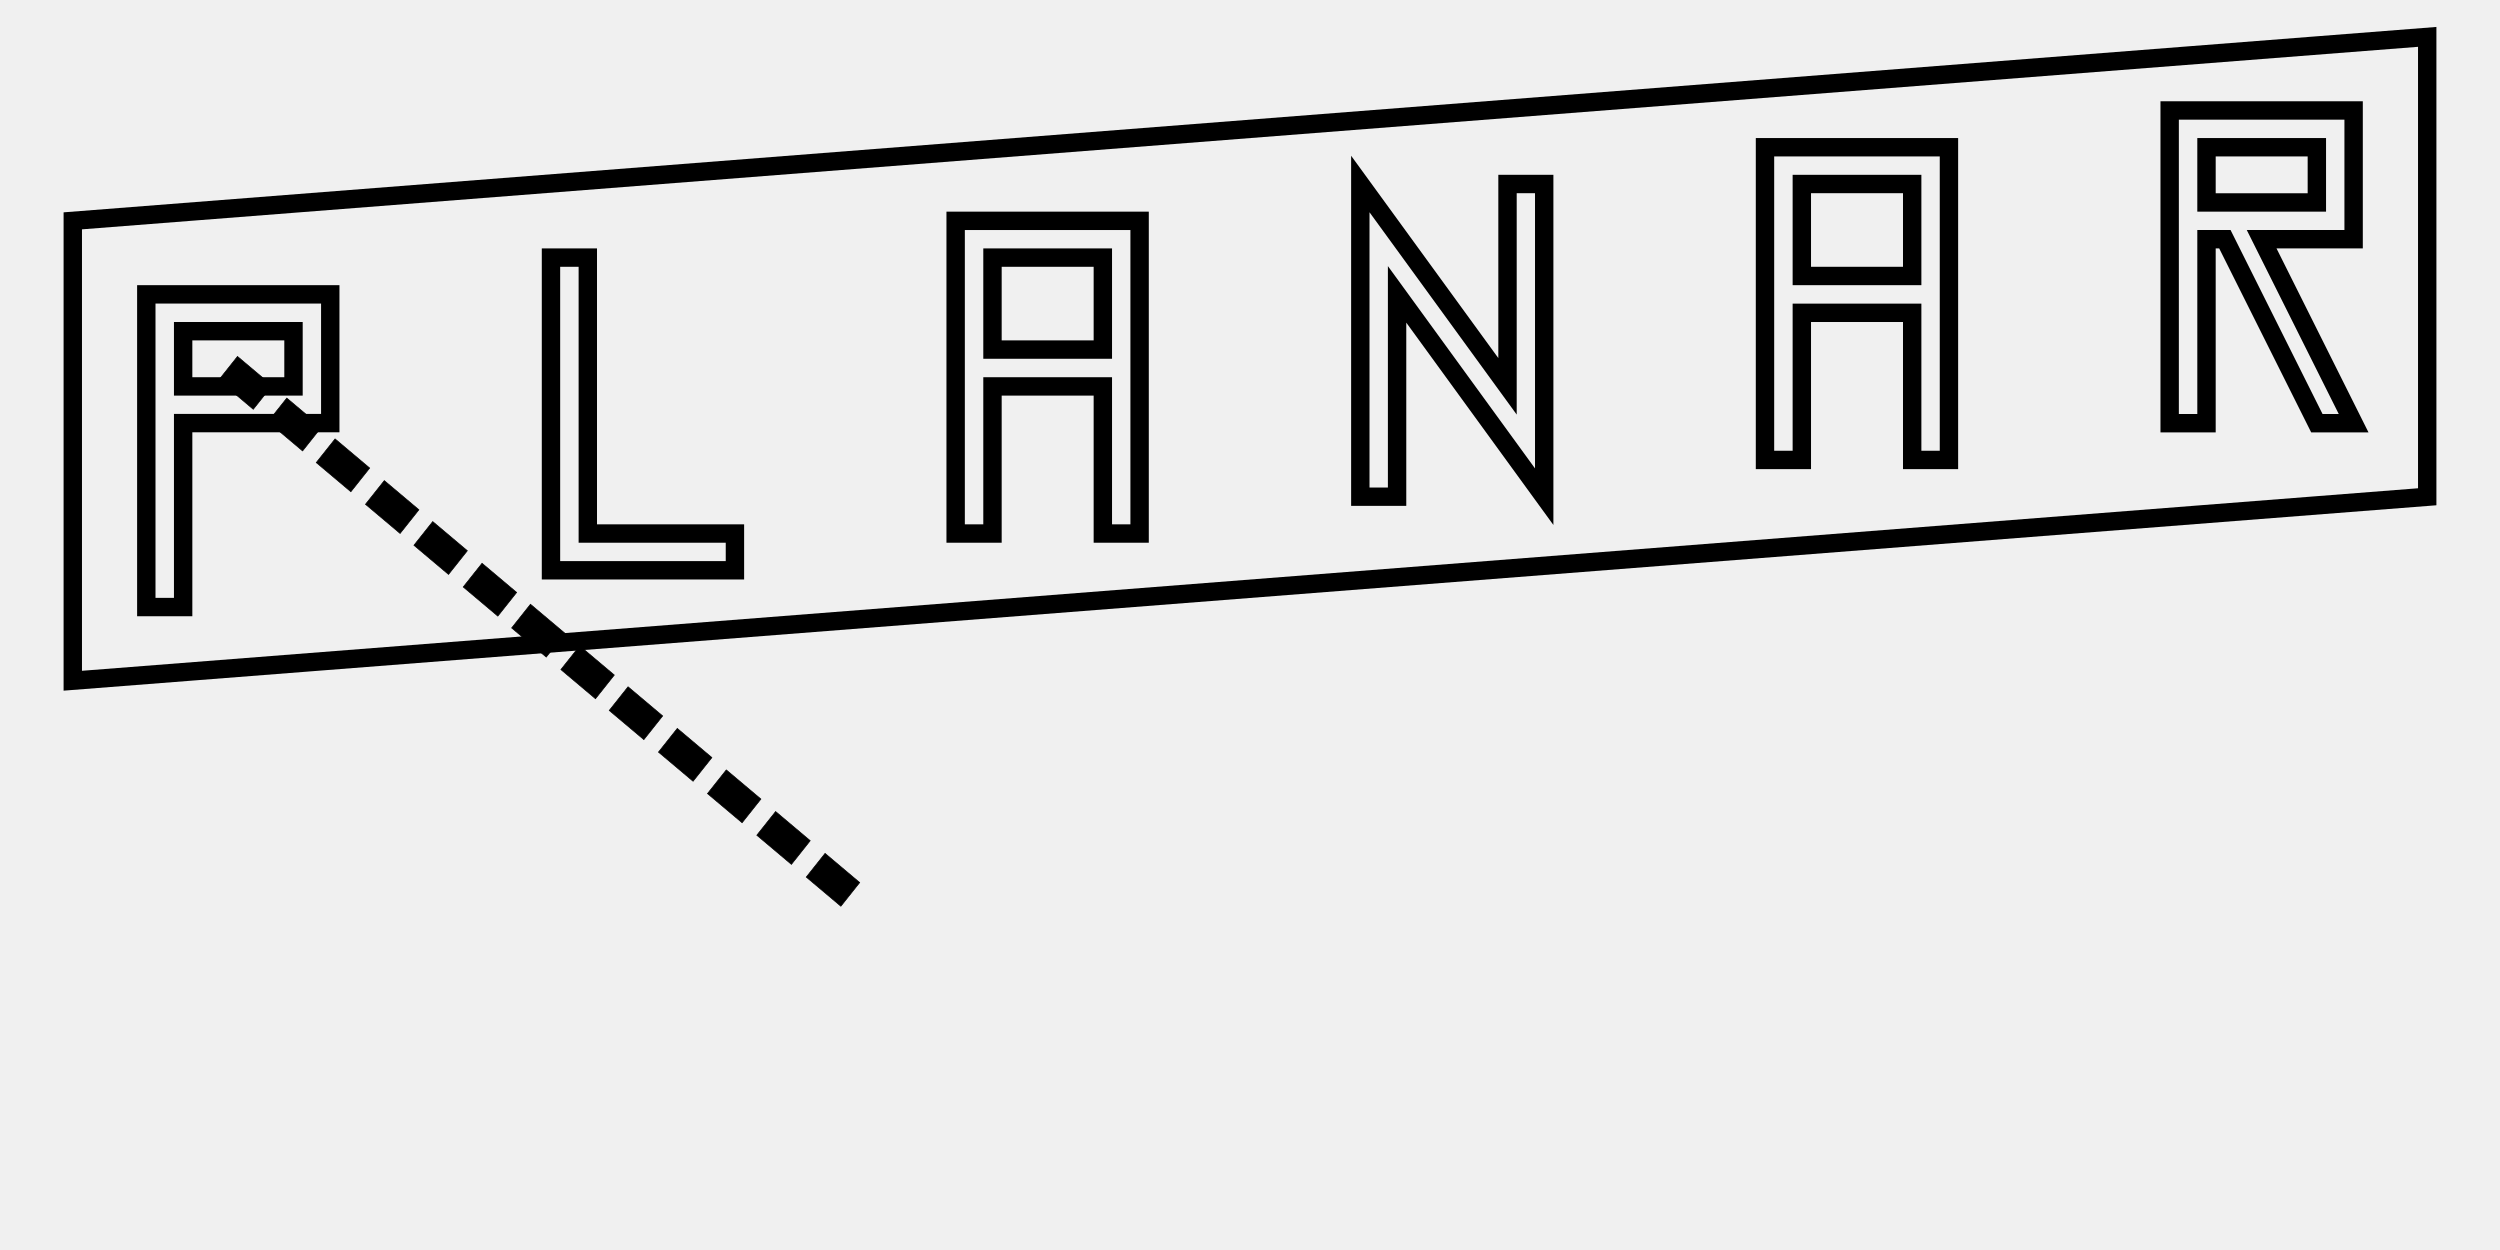
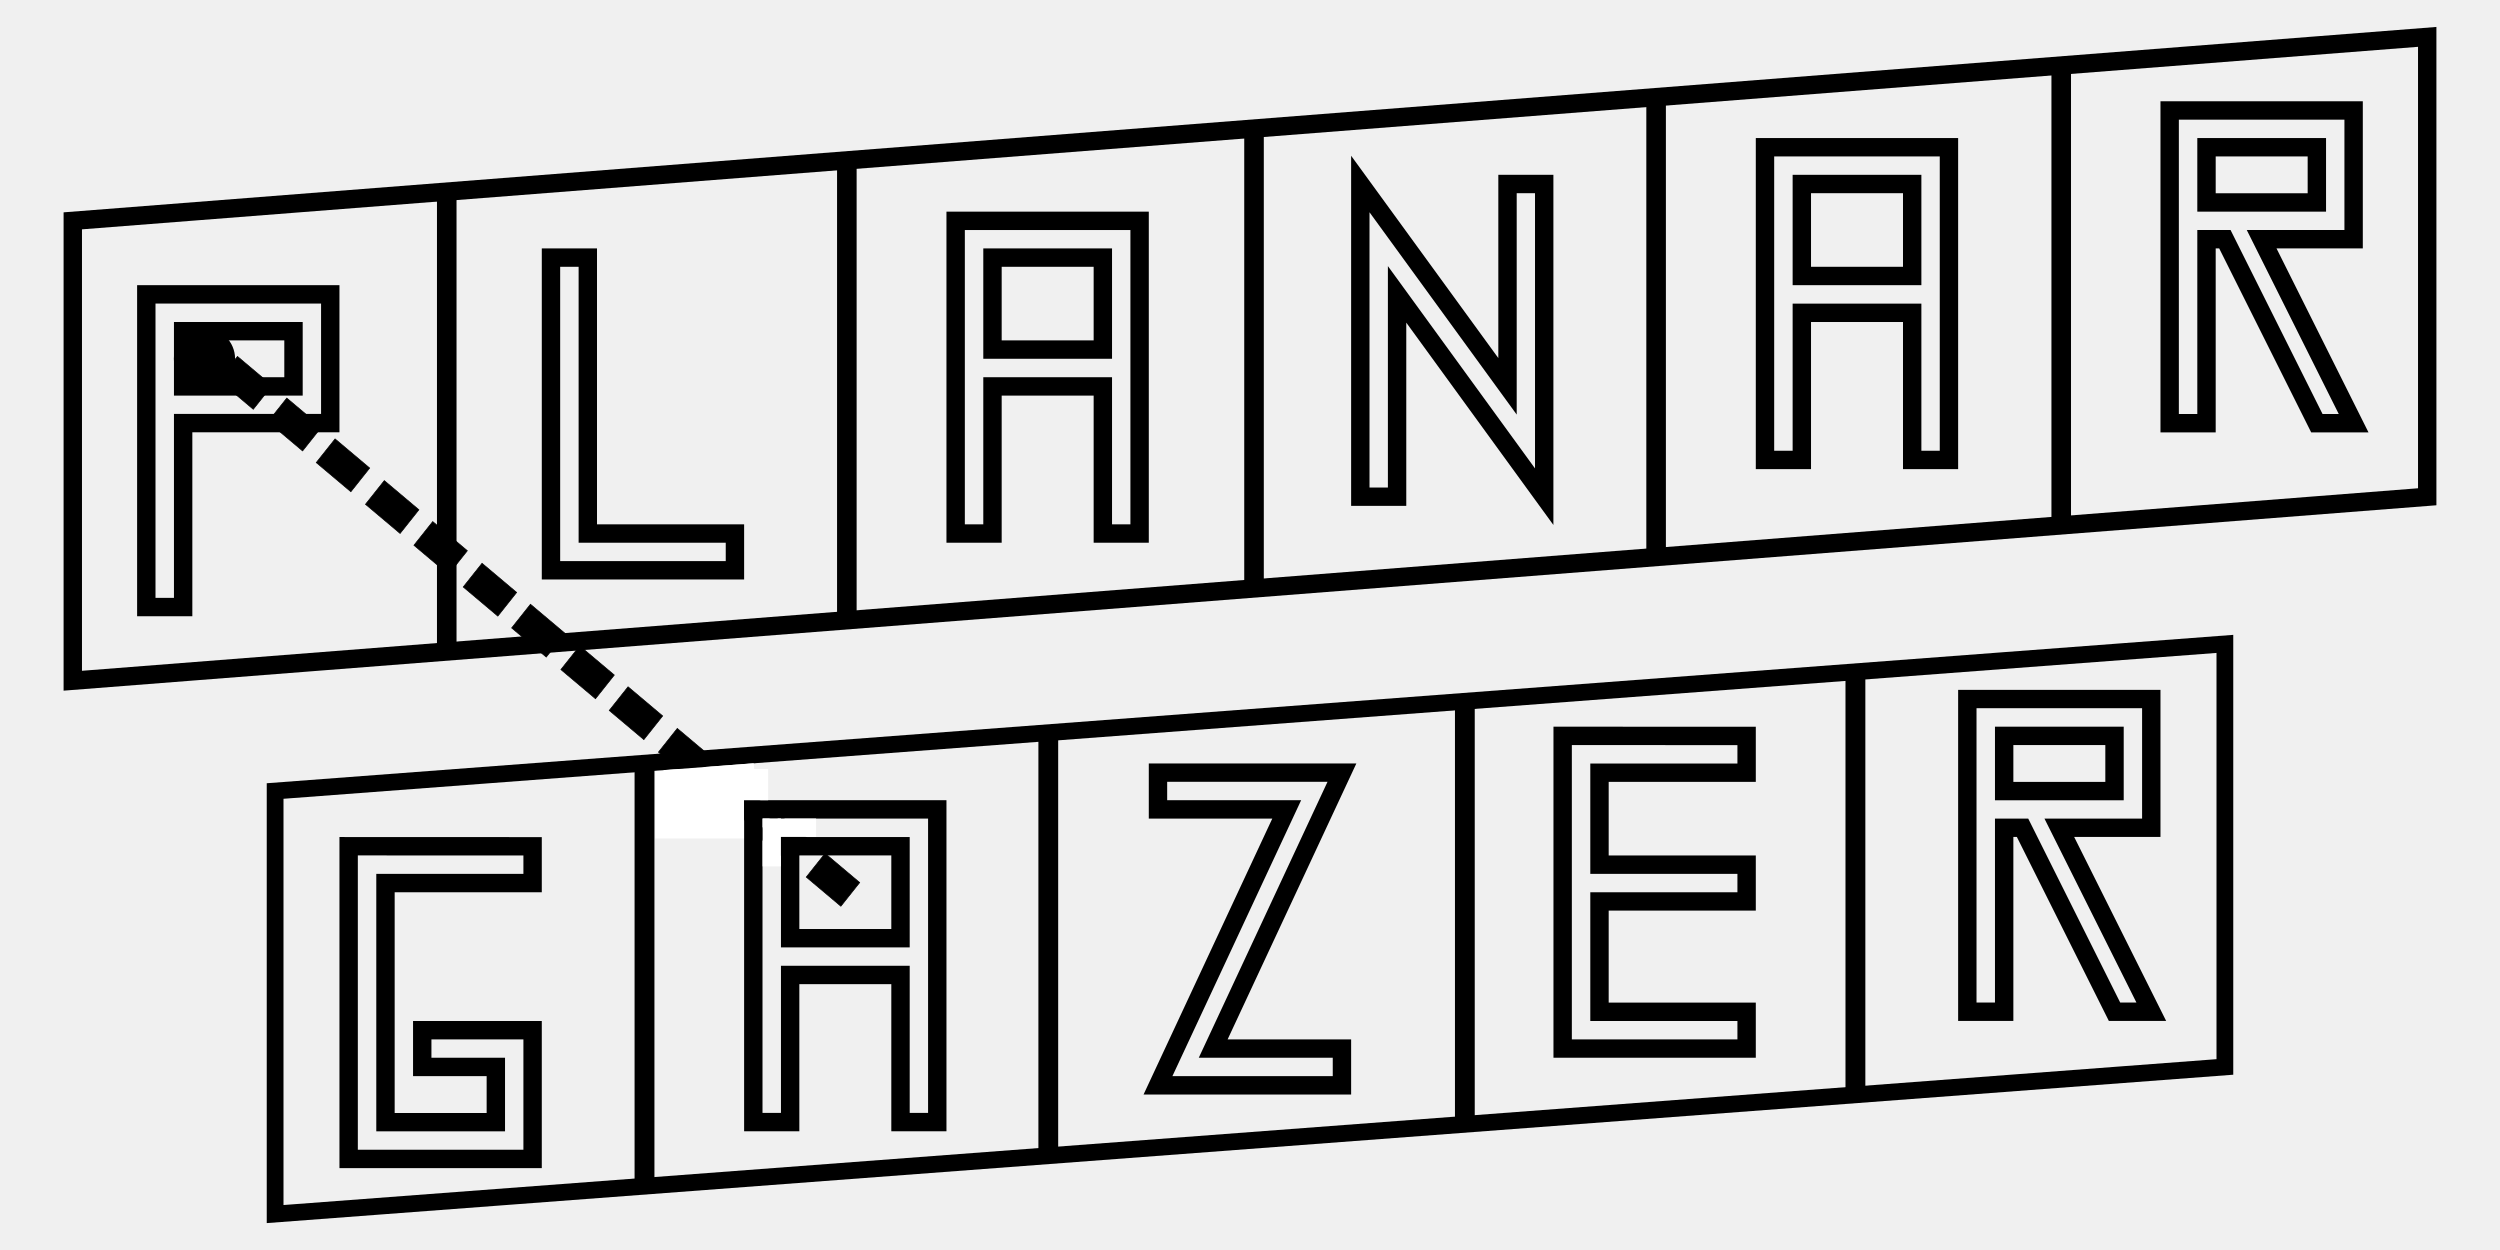
<svg xmlns="http://www.w3.org/2000/svg" width="128" height="64" viewBox="0 0 33.867 16.933" version="1.1" id="svg8">
  <defs id="defs2" />
  <g id="layer1" transform="translate(0,-280.0666)">
-     <path style="fill:none;stroke:#000000;stroke-width:0.249px;stroke-linecap:butt;stroke-linejoin:miter;stroke-opacity:1" d="m 0.986,283.058 31.895,-2.492 v 6.23 l -31.895,2.492 z" id="path3694-9" />
-     <path style="fill:none;stroke:#000000;stroke-width:0.249px;stroke-linecap:butt;stroke-linejoin:miter;stroke-opacity:1" d="m 1.982,288.29 v -4.236 h 2.492 v 1.744 H 2.481 v 2.492 z" id="path3795" />
-     <path style="fill:none;stroke:#000000;stroke-width:0.249px;stroke-linecap:butt;stroke-linejoin:miter;stroke-opacity:1" d="m 7.464,283.556 v 4.236 h 2.492 v -0.498 H 7.963 v -3.738 z" id="path3797" />
-     <path style="fill:none;stroke:#000000;stroke-width:0.249px;stroke-linecap:butt;stroke-linejoin:miter;stroke-opacity:1" d="m 12.946,287.294 v -4.236 h 2.492 v 4.236 h -0.498 v -1.993 h -1.495 v 1.993 z" id="path3799" />
-     <path style="fill:none;stroke:#000000;stroke-width:0.249px;stroke-linecap:butt;stroke-linejoin:miter;stroke-opacity:1" d="m 13.445,284.802 h 1.495 v -1.246 h -1.495 z" id="path3801" />
-     <path style="fill:none;stroke:#000000;stroke-width:0.249px;stroke-linecap:butt;stroke-linejoin:miter;stroke-opacity:1" d="m 3.976,284.553 v 0.748 H 2.481 v -0.748 z" id="path3803" />
-     <path style="fill:none;stroke:#000000;stroke-width:0.249px;stroke-linecap:butt;stroke-linejoin:miter;stroke-opacity:1" d="m 23.91,286.297 v -4.236 h 2.492 v 4.236 h -0.498 v -1.993 H 24.409 v 1.993 z" id="path3799-9" />
-     <path style="fill:none;stroke:#000000;stroke-width:0.249px;stroke-linecap:butt;stroke-linejoin:miter;stroke-opacity:1" d="m 24.409,283.805 h 1.495 v -1.246 H 24.409 Z" id="path3801-8" />
-     <path style="fill:none;stroke:#000000;stroke-width:0.249px;stroke-linecap:butt;stroke-linejoin:miter;stroke-opacity:1" d="m 29.392,285.799 v -4.236 h 2.492 v 1.744 H 30.638 l 1.246,2.492 h -0.498 l -1.246,-2.492 h -0.249 v 2.492 z" id="path3864" />
-     <path style="fill:none;stroke:#000000;stroke-width:0.249px;stroke-linecap:butt;stroke-linejoin:miter;stroke-opacity:1" d="m 31.386,282.061 v 0.748 h -1.495 v -0.748 z" id="path3803-2" />
-     <path style="fill:none;stroke:#000000;stroke-width:0.249px;stroke-linecap:butt;stroke-linejoin:miter;stroke-opacity:1" d="m 18.428,282.559 v 4.236 h 0.498 v -2.741 l 1.993,2.741 v -4.236 H 20.422 v 2.741 z" id="path3945" />
    <path style="fill:none;stroke:none;stroke-width:0.055;stroke-linecap:butt;stroke-linejoin:miter;stroke-opacity:1;stroke-miterlimit:4;stroke-dasharray:none" d="m 2.54,284.589 15.856,13.412" id="path1246" />
    <path style="fill:#000000;fill-opacity:1;stroke:#000000;stroke-width:0.009;stroke-miterlimit:4;stroke-dasharray:none;stroke-opacity:1" d="m 11.177,291.627 0.469,0.395 -0.255,0.321 -0.469,-0.395 z" id="rect195-2" />
    <path style="fill:#000000;fill-opacity:1;stroke:#000000;stroke-width:0.009;stroke-miterlimit:4;stroke-dasharray:none;stroke-opacity:1" d="m 10.507,291.06 0.469,0.395 -0.255,0.321 -0.469,-0.395 z" id="rect195-2-2" />
    <path style="fill:#000000;fill-opacity:1;stroke:#000000;stroke-width:0.009;stroke-miterlimit:4;stroke-dasharray:none;stroke-opacity:1" d="m 9.839,290.496 0.469,0.395 -0.255,0.321 -0.469,-0.395 z" id="rect195-2-4" />
    <path style="fill:#000000;fill-opacity:1;stroke:#000000;stroke-width:0.009;stroke-miterlimit:4;stroke-dasharray:none;stroke-opacity:1" d="m 9.175,289.934 0.469,0.395 -0.255,0.321 -0.469,-0.395 z" id="rect195-2-1" />
    <path style="fill:#000000;fill-opacity:1;stroke:#000000;stroke-width:0.009;stroke-miterlimit:4;stroke-dasharray:none;stroke-opacity:1" d="m 8.508,289.37 0.469,0.395 -0.255,0.321 -0.469,-0.395 z" id="rect195-2-4-2" />
    <path style="fill:#000000;fill-opacity:1;stroke:#000000;stroke-width:0.009;stroke-miterlimit:4;stroke-dasharray:none;stroke-opacity:1" d="m 7.853,288.816 0.469,0.395 -0.255,0.321 -0.469,-0.395 z" id="rect195-2-9" />
    <path style="fill:#000000;fill-opacity:1;stroke:#000000;stroke-width:0.009;stroke-miterlimit:4;stroke-dasharray:none;stroke-opacity:1" d="m 7.186,288.252 0.469,0.395 -0.255,0.321 -0.469,-0.395 z" id="rect195-2-4-8" />
    <path style="fill:#000000;fill-opacity:1;stroke:#000000;stroke-width:0.009;stroke-miterlimit:4;stroke-dasharray:none;stroke-opacity:1" d="m 6.53,287.697 0.469,0.395 -0.255,0.321 -0.469,-0.395 z" id="rect195-2-7" />
    <path style="fill:#000000;fill-opacity:1;stroke:#000000;stroke-width:0.009;stroke-miterlimit:4;stroke-dasharray:none;stroke-opacity:1" d="m 5.862,287.132 0.469,0.395 -0.255,0.321 -0.469,-0.395 z" id="rect195-2-4-0" />
    <path style="fill:#000000;fill-opacity:1;stroke:#000000;stroke-width:0.009;stroke-miterlimit:4;stroke-dasharray:none;stroke-opacity:1" d="m 5.206,286.577 0.469,0.395 -0.255,0.321 -0.469,-0.395 z" id="rect195-2-91" />
    <path style="fill:#000000;fill-opacity:1;stroke:#000000;stroke-width:0.009;stroke-miterlimit:4;stroke-dasharray:none;stroke-opacity:1" d="m 4.539,286.012 0.469,0.395 -0.255,0.321 -0.469,-0.395 z" id="rect195-2-4-28" />
    <path style="fill:#000000;fill-opacity:1;stroke:#000000;stroke-width:0.009;stroke-miterlimit:4;stroke-dasharray:none;stroke-opacity:1" d="m 3.885,285.459 0.469,0.395 -0.255,0.321 -0.469,-0.395 z" id="rect195-2-5" />
    <path style="fill:#000000;fill-opacity:1;stroke:#000000;stroke-width:0.009;stroke-miterlimit:4;stroke-dasharray:none;stroke-opacity:1" d="m 3.217,284.895 0.469,0.395 -0.255,0.321 -0.469,-0.395 z" id="rect195-2-4-89" />
+     <path style="fill:none;stroke:#000000;stroke-width:0.227px;stroke-linecap:butt;stroke-linejoin:miter;stroke-opacity:1" d="m 3.727,290.782 26.413,-1.993 v 5.731 l -26.413,1.993 z" id="path3694" />
+     <path style="fill:none;stroke:#000000;stroke-width:0.249px;stroke-linecap:butt;stroke-linejoin:miter;stroke-opacity:1" d="m 0.986,283.058 31.895,-2.492 v 6.23 l -31.895,2.492 z" id="path3694-9-1" />
+     <path style="fill:none;stroke:#000000;stroke-width:0.249px;stroke-linecap:butt;stroke-linejoin:miter;stroke-opacity:1" d="m 1.982,288.29 v -4.236 h 2.492 v 1.744 H 2.481 v 2.492 z" id="path3795-9" />
+     <path style="fill:none;stroke:#000000;stroke-width:0.249px;stroke-linecap:butt;stroke-linejoin:miter;stroke-opacity:1" d="m 7.464,283.556 v 4.236 h 2.492 v -0.498 H 7.963 v -3.738 z" id="path3797-8" />
+     <path style="fill:none;stroke:#000000;stroke-width:0.249px;stroke-linecap:butt;stroke-linejoin:miter;stroke-opacity:1" d="m 12.946,287.294 v -4.236 h 2.492 v 4.236 h -0.498 v -1.993 h -1.495 v 1.993 z" id="path3799-3" />
+     <path style="fill:none;stroke:#000000;stroke-width:0.249px;stroke-linecap:butt;stroke-linejoin:miter;stroke-opacity:1" d="m 13.445,284.802 h 1.495 v -1.246 h -1.495 z" id="path3801-6" />
+     <path style="fill:none;stroke:#000000;stroke-width:0.249px;stroke-linecap:butt;stroke-linejoin:miter;stroke-opacity:1" d="m 3.976,284.553 v 0.748 H 2.481 v -0.748 z" id="path3803-5" />
+     <path style="fill:none;stroke:#000000;stroke-width:0.249px;stroke-linecap:butt;stroke-linejoin:miter;stroke-opacity:1" d="m 23.91,286.297 v -4.236 h 2.492 v 4.236 h -0.498 v -1.993 H 24.409 v 1.993 z" id="path3799-9-0" />
+     <path style="fill:none;stroke:#000000;stroke-width:0.249px;stroke-linecap:butt;stroke-linejoin:miter;stroke-opacity:1" d="m 24.409,283.805 h 1.495 v -1.246 H 24.409 Z" id="path3801-8-4" />
+     <path style="fill:none;stroke:#000000;stroke-width:0.249px;stroke-linecap:butt;stroke-linejoin:miter;stroke-opacity:1" d="m 29.392,285.799 v -4.236 h 2.492 v 1.744 H 30.638 l 1.246,2.492 h -0.498 l -1.246,-2.492 h -0.249 v 2.492 z" id="path3864-5" />
+     <path style="fill:none;stroke:#000000;stroke-width:0.249px;stroke-linecap:butt;stroke-linejoin:miter;stroke-opacity:1" d="m 31.386,282.061 v 0.748 h -1.495 v -0.748 z" id="path3803-2-4" />
+     <path style="fill:none;stroke:#000000;stroke-width:0.249px;stroke-linecap:butt;stroke-linejoin:miter;stroke-opacity:1" d="m 10.205,295.267 v -4.236 h 2.492 v 4.236 H 12.199 v -1.993 h -1.495 v 1.993 z" id="path3799-6" />
+     <path style="fill:none;stroke:#000000;stroke-width:0.249px;stroke-linecap:butt;stroke-linejoin:miter;stroke-opacity:1" d="M 10.704,292.776 H 12.199 V 291.53 H 10.704 Z" id="path3801-1" />
+     <path style="fill:none;stroke:#000000;stroke-width:0.249px;stroke-linecap:butt;stroke-linejoin:miter;stroke-opacity:1" d="m 15.687,290.533 v 0.498 h 1.744 l -1.744,3.738 h 2.492 v -0.498 h -1.744 l 1.744,-3.738 z" id="path3907" />
+     <path style="fill:none;stroke:#000000;stroke-width:0.249px;stroke-linecap:butt;stroke-linejoin:miter;stroke-opacity:1" d="m 21.169,290.035 v 4.236 h 2.492 v -0.498 h -1.993 v -1.495 h 1.993 v -0.498 h -1.993 v -1.246 h 1.993 v -0.498 z" id="path3909" />
+     <path style="fill:none;stroke:#000000;stroke-width:0.249px;stroke-linecap:butt;stroke-linejoin:miter;stroke-opacity:1" d="m 26.651,293.772 v -4.236 h 2.492 v 1.744 h -1.246 l 1.246,2.492 h -0.498 l -1.246,-2.492 h -0.249 v 2.492 z" id="path3864-9" />
+     <path style="fill:none;stroke:#000000;stroke-width:0.249px;stroke-linecap:butt;stroke-linejoin:miter;stroke-opacity:1" d="m 28.645,290.035 v 0.748 h -1.495 v -0.748 z" id="path3803-2-1" />
+     <path style="fill:none;stroke:#000000;stroke-width:0.249px;stroke-linecap:butt;stroke-linejoin:miter;stroke-opacity:1" d="m 4.723,291.53 v 4.236 h 2.492 v -1.744 H 5.72 v 0.498 h 0.997 v 0.748 H 5.222 v -3.239 h 1.993 v -0.498 z" id="path3937" />
+     <path style="fill:none;stroke:#000000;stroke-width:0.249px;stroke-linecap:butt;stroke-linejoin:miter;stroke-opacity:1" d="m 18.428,282.559 v 4.236 h 0.498 v -2.741 l 1.993,2.741 v -4.236 H 20.422 v 2.741 z" id="path3945-4" />
+     <path style="fill:none;stroke:#000000;stroke-width:0.269px;stroke-linecap:butt;stroke-linejoin:miter;stroke-opacity:1" d="m 8.731,290.385 v 5.749" id="path5580" />
+     <path style="fill:none;stroke:#000000;stroke-width:0.268px;stroke-linecap:butt;stroke-linejoin:miter;stroke-opacity:1" d="m 14.201,290.02 v 5.686" id="path5582" />
+     <path style="fill:none;stroke:#000000;stroke-width:0.268px;stroke-linecap:butt;stroke-linejoin:miter;stroke-opacity:1" d="m 19.844,289.592 v 5.705" id="path5584" />
+     <path style="fill:none;stroke:#000000;stroke-width:0.269px;stroke-linecap:butt;stroke-linejoin:miter;stroke-opacity:1" d="m 25.135,289.144 v 5.739" id="path5586" />
+     <rect style="fill:#ffffff;fill-opacity:1;stroke:none;stroke-width:0.102;stroke-miterlimit:4;stroke-dasharray:none;stroke-opacity:1" id="rect5639" width="1.204" height="0.912" x="8.875" y="290.513" />
+     <rect style="fill:#ffffff;fill-opacity:1;stroke:none;stroke-width:0.101;stroke-miterlimit:4;stroke-dasharray:none;stroke-opacity:1" id="rect5643" width="1.225" height="0.423" x="9.181" y="290.484" />
+     <rect style="fill:#ffffff;fill-opacity:1;stroke:none;stroke-width:0.1;stroke-miterlimit:4;stroke-dasharray:none;stroke-opacity:1" id="rect5643-7" width="1.225" height="0.422" x="-13.45" y="290.334" transform="matrix(0.9970583,-0.07664699,0.07715164,0.9970194,0,0)" />
+     <rect style="fill:#ffffff;fill-opacity:1;stroke:none;stroke-width:0.1;stroke-miterlimit:4;stroke-dasharray:none;stroke-opacity:1" id="rect5660" width="0.248" height="0.65" x="10.331" y="291.153" />
+     <rect style="fill:#ffffff;fill-opacity:1;stroke:none;stroke-width:0.101;stroke-miterlimit:4;stroke-dasharray:none;stroke-opacity:1" id="rect5662" width="0.52" height="0.249" x="10.535" y="291.155" />
+     <path style="fill:none;stroke:#000000;stroke-width:0.265px;stroke-linecap:butt;stroke-linejoin:miter;stroke-opacity:1" d="m 6.052,282.74 v 6.085" id="path5664" />
+     <path style="fill:none;stroke:#000000;stroke-width:0.265px;stroke-linecap:butt;stroke-linejoin:miter;stroke-opacity:1" d="m 11.472,282.183 v 6.35" id="path5666" />
+     <path style="fill:none;stroke:#000000;stroke-width:0.265px;stroke-linecap:butt;stroke-linejoin:miter;stroke-opacity:1" d="m 16.988,281.864 v 6.085" id="path5668" />
+     <path style="fill:none;stroke:#000000;stroke-width:0.265px;stroke-linecap:butt;stroke-linejoin:miter;stroke-opacity:1" d="M 22.435,281.458 V 287.543" id="path5670" />
+     <path style="fill:none;stroke:#000000;stroke-width:0.265px;stroke-linecap:butt;stroke-linejoin:miter;stroke-opacity:1" d="m 27.923,281.016 v 6.085" id="path5672" />
+     <rect style="fill:none;fill-opacity:1;stroke:#000000;stroke-width:0.016;stroke-miterlimit:4;stroke-dasharray:none;stroke-opacity:1" id="rect4551" width="0.042" height="0.042" x="11.43" y="292.131" />
+     <circle style="fill:#000000;fill-opacity:1;stroke:#000000;stroke-width:0.253;stroke-opacity:1" id="path5115" cx="2.77" cy="284.926" r="0.288" />
  </g>
</svg>
